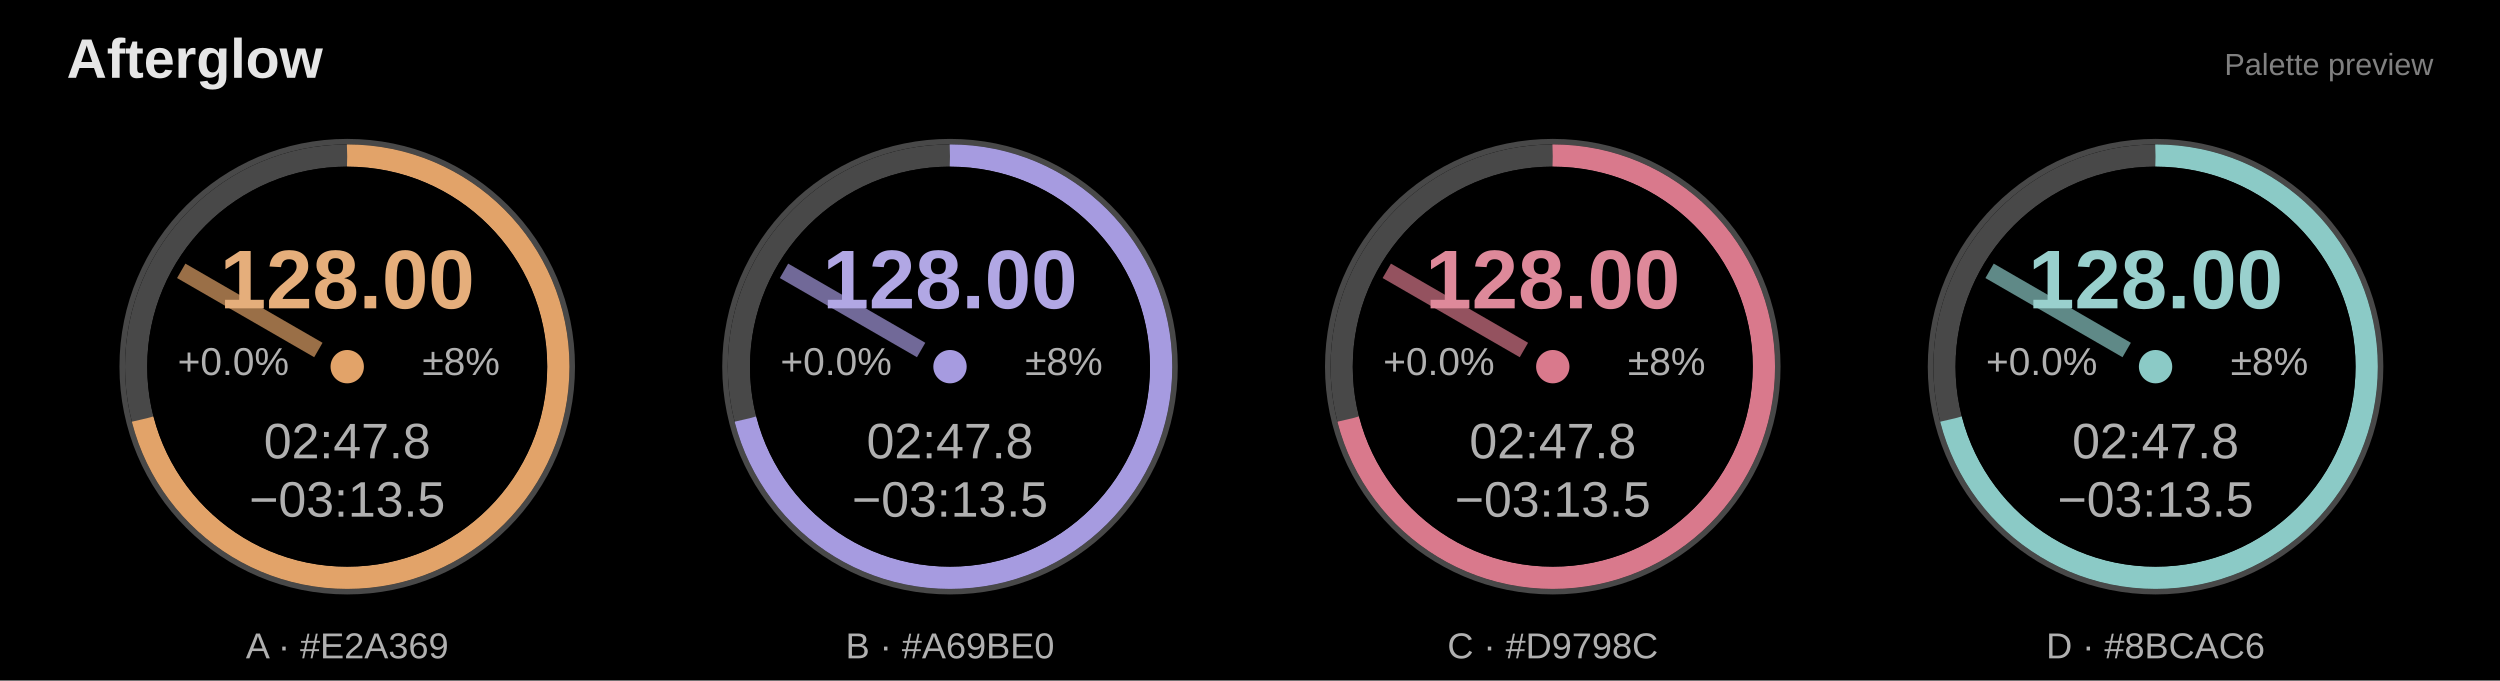
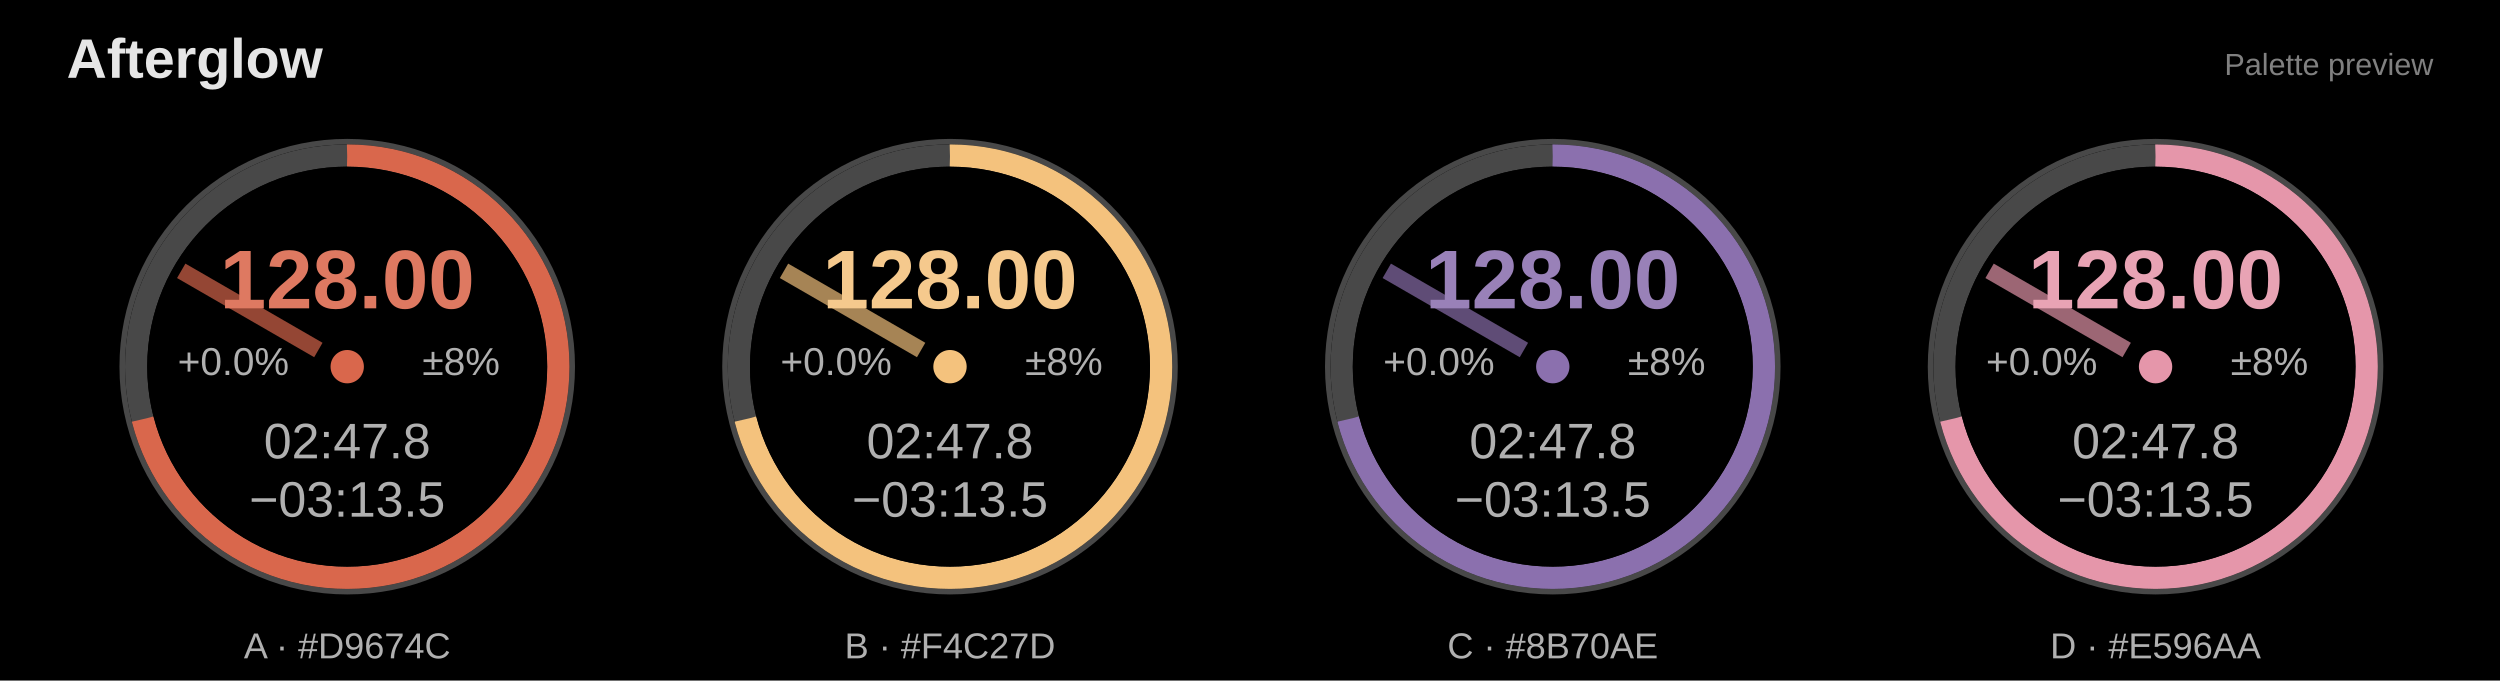
<svg xmlns="http://www.w3.org/2000/svg" width="900" height="245" viewBox="0 0 900 245" role="img" aria-labelledby="title desc">
  <style>text{font-family:Arial,Helvetica,sans-serif;font-variant-numeric:tabular-nums}</style>
  <rect width="900" height="245" fill="#000000" />
  <g transform="translate(0,0)">
    <text x="24" y="28" fill="#E6E6E6" font-size="20" text-anchor="start" font-weight="600">Afterglow</text>
    <text x="876" y="27" fill="#808080" font-size="11" text-anchor="end" font-weight="400">Palette preview</text>
    <g transform="translate(43,50)">
      <circle cx="82" cy="82" r="81" fill="#000000" stroke="#484848" stroke-width="2" />
      <circle cx="82" cy="82" r="76" fill="none" stroke="#484848" stroke-width="8" />
-       <circle cx="82" cy="82" r="76" fill="none" stroke="#E2A369" stroke-width="8" stroke-dasharray="339.041 138.481" transform="rotate(-90 82 82)" />
+       <circle cx="82" cy="82" r="76" fill="none" stroke="#D9674C" stroke-width="8" stroke-dasharray="339.041 138.481" transform="rotate(-90 82 82)" />
      <circle cx="82" cy="82" r="71.5" fill="#000000" stroke="#000000" />
-       <rect x="79" y="13" width="6" height="57" fill="#9A6F47" transform="rotate(-60 82 82)" />
-       <circle cx="82" cy="82" r="6" fill="#E2A369" />
-       <text x="82" y="61" fill="#E5AE7B" font-size="30" text-anchor="middle" font-weight="700">128.00</text>
+       <rect x="79" y="13" width="6" height="57" fill="#944634" transform="rotate(-60 82 82)" />
+       <circle cx="82" cy="82" r="6" fill="#D9674C" />
+       <text x="82" y="61" fill="#DE7961" font-size="30" text-anchor="middle" font-weight="700">128.00</text>
      <text x="41" y="85" fill="#B0B0B0" font-size="14" text-anchor="middle" font-weight="400">+0.0%</text>
      <text x="123" y="85" fill="#B0B0B0" font-size="14" text-anchor="middle" font-weight="400">±8%</text>
      <text x="82" y="115" fill="#B0B0B0" font-size="18" text-anchor="middle" font-weight="400">02:47.8</text>
      <text x="82" y="136" fill="#B0B0B0" font-size="18" text-anchor="middle" font-weight="400">−03:13.5</text>
-       <text x="82" y="187" fill="#B0B0B0" font-size="13" text-anchor="middle" font-weight="400">A  ·  #E2A369</text>
+       <text x="82" y="187" fill="#B0B0B0" font-size="13" text-anchor="middle" font-weight="400">A  ·  #D9674C</text>
    </g>
    <g transform="translate(260,50)">
      <circle cx="82" cy="82" r="81" fill="#000000" stroke="#484848" stroke-width="2" />
      <circle cx="82" cy="82" r="76" fill="none" stroke="#484848" stroke-width="8" />
-       <circle cx="82" cy="82" r="76" fill="none" stroke="#A69BE0" stroke-width="8" stroke-dasharray="339.041 138.481" transform="rotate(-90 82 82)" />
+       <circle cx="82" cy="82" r="76" fill="none" stroke="#F4C27D" stroke-width="8" stroke-dasharray="339.041 138.481" transform="rotate(-90 82 82)" />
      <circle cx="82" cy="82" r="71.5" fill="#000000" stroke="#000000" />
-       <rect x="79" y="13" width="6" height="57" fill="#716998" transform="rotate(-60 82 82)" />
-       <circle cx="82" cy="82" r="6" fill="#A69BE0" />
-       <text x="82" y="61" fill="#B1A7E4" font-size="30" text-anchor="middle" font-weight="700">128.00</text>
+       <rect x="79" y="13" width="6" height="57" fill="#A68455" transform="rotate(-60 82 82)" />
+       <circle cx="82" cy="82" r="6" fill="#F4C27D" />
+       <text x="82" y="61" fill="#F5C98D" font-size="30" text-anchor="middle" font-weight="700">128.00</text>
      <text x="41" y="85" fill="#B0B0B0" font-size="14" text-anchor="middle" font-weight="400">+0.0%</text>
      <text x="123" y="85" fill="#B0B0B0" font-size="14" text-anchor="middle" font-weight="400">±8%</text>
      <text x="82" y="115" fill="#B0B0B0" font-size="18" text-anchor="middle" font-weight="400">02:47.8</text>
      <text x="82" y="136" fill="#B0B0B0" font-size="18" text-anchor="middle" font-weight="400">−03:13.5</text>
-       <text x="82" y="187" fill="#B0B0B0" font-size="13" text-anchor="middle" font-weight="400">B  ·  #A69BE0</text>
+       <text x="82" y="187" fill="#B0B0B0" font-size="13" text-anchor="middle" font-weight="400">B  ·  #F4C27D</text>
    </g>
    <g transform="translate(477,50)">
      <circle cx="82" cy="82" r="81" fill="#000000" stroke="#484848" stroke-width="2" />
      <circle cx="82" cy="82" r="76" fill="none" stroke="#484848" stroke-width="8" />
-       <circle cx="82" cy="82" r="76" fill="none" stroke="#D9798C" stroke-width="8" stroke-dasharray="339.041 138.481" transform="rotate(-90 82 82)" />
+       <circle cx="82" cy="82" r="76" fill="none" stroke="#8B70AE" stroke-width="8" stroke-dasharray="339.041 138.481" transform="rotate(-90 82 82)" />
      <circle cx="82" cy="82" r="71.5" fill="#000000" stroke="#000000" />
-       <rect x="79" y="13" width="6" height="57" fill="#94525F" transform="rotate(-60 82 82)" />
-       <circle cx="82" cy="82" r="6" fill="#D9798C" />
-       <text x="82" y="61" fill="#DE899A" font-size="30" text-anchor="middle" font-weight="700">128.00</text>
+       <rect x="79" y="13" width="6" height="57" fill="#5F4C76" transform="rotate(-60 82 82)" />
+       <circle cx="82" cy="82" r="6" fill="#8B70AE" />
+       <text x="82" y="61" fill="#9981B8" font-size="30" text-anchor="middle" font-weight="700">128.00</text>
      <text x="41" y="85" fill="#B0B0B0" font-size="14" text-anchor="middle" font-weight="400">+0.0%</text>
      <text x="123" y="85" fill="#B0B0B0" font-size="14" text-anchor="middle" font-weight="400">±8%</text>
      <text x="82" y="115" fill="#B0B0B0" font-size="18" text-anchor="middle" font-weight="400">02:47.8</text>
      <text x="82" y="136" fill="#B0B0B0" font-size="18" text-anchor="middle" font-weight="400">−03:13.5</text>
-       <text x="82" y="187" fill="#B0B0B0" font-size="13" text-anchor="middle" font-weight="400">C  ·  #D9798C</text>
+       <text x="82" y="187" fill="#B0B0B0" font-size="13" text-anchor="middle" font-weight="400">C  ·  #8B70AE</text>
    </g>
    <g transform="translate(694,50)">
      <circle cx="82" cy="82" r="81" fill="#000000" stroke="#484848" stroke-width="2" />
      <circle cx="82" cy="82" r="76" fill="none" stroke="#484848" stroke-width="8" />
-       <circle cx="82" cy="82" r="76" fill="none" stroke="#8BCAC6" stroke-width="8" stroke-dasharray="339.041 138.481" transform="rotate(-90 82 82)" />
+       <circle cx="82" cy="82" r="76" fill="none" stroke="#E596AA" stroke-width="8" stroke-dasharray="339.041 138.481" transform="rotate(-90 82 82)" />
      <circle cx="82" cy="82" r="71.5" fill="#000000" stroke="#000000" />
-       <rect x="79" y="13" width="6" height="57" fill="#5F8987" transform="rotate(-60 82 82)" />
-       <circle cx="82" cy="82" r="6" fill="#8BCAC6" />
-       <text x="82" y="61" fill="#99D0CD" font-size="30" text-anchor="middle" font-weight="700">128.00</text>
+       <rect x="79" y="13" width="6" height="57" fill="#9C6674" transform="rotate(-60 82 82)" />
+       <circle cx="82" cy="82" r="6" fill="#E596AA" />
+       <text x="82" y="61" fill="#E8A3B4" font-size="30" text-anchor="middle" font-weight="700">128.00</text>
      <text x="41" y="85" fill="#B0B0B0" font-size="14" text-anchor="middle" font-weight="400">+0.0%</text>
      <text x="123" y="85" fill="#B0B0B0" font-size="14" text-anchor="middle" font-weight="400">±8%</text>
      <text x="82" y="115" fill="#B0B0B0" font-size="18" text-anchor="middle" font-weight="400">02:47.8</text>
      <text x="82" y="136" fill="#B0B0B0" font-size="18" text-anchor="middle" font-weight="400">−03:13.5</text>
-       <text x="82" y="187" fill="#B0B0B0" font-size="13" text-anchor="middle" font-weight="400">D  ·  #8BCAC6</text>
+       <text x="82" y="187" fill="#B0B0B0" font-size="13" text-anchor="middle" font-weight="400">D  ·  #E596AA</text>
    </g>
  </g>
</svg>
